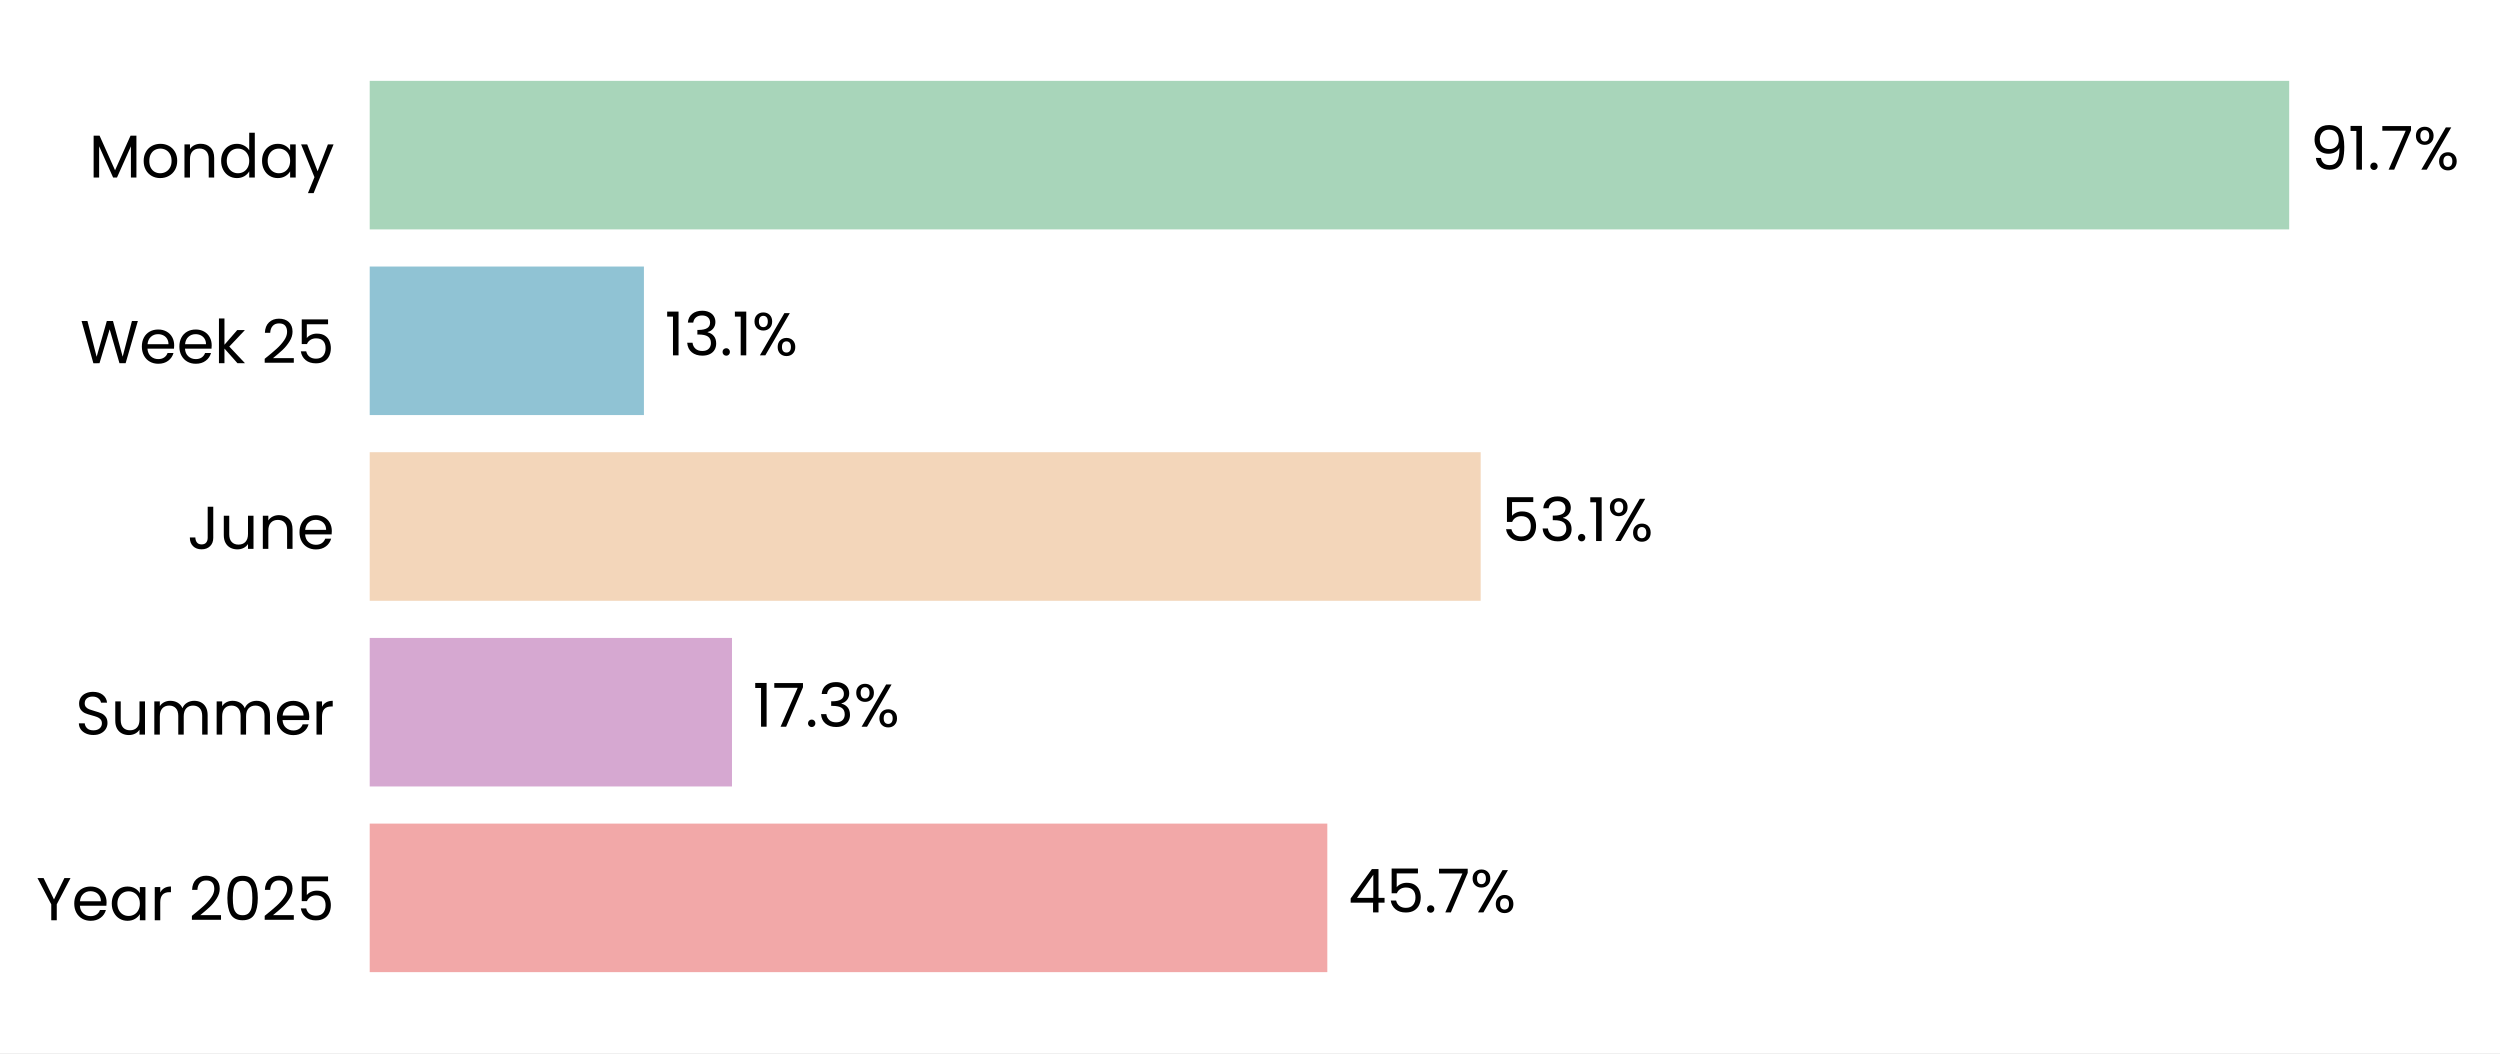
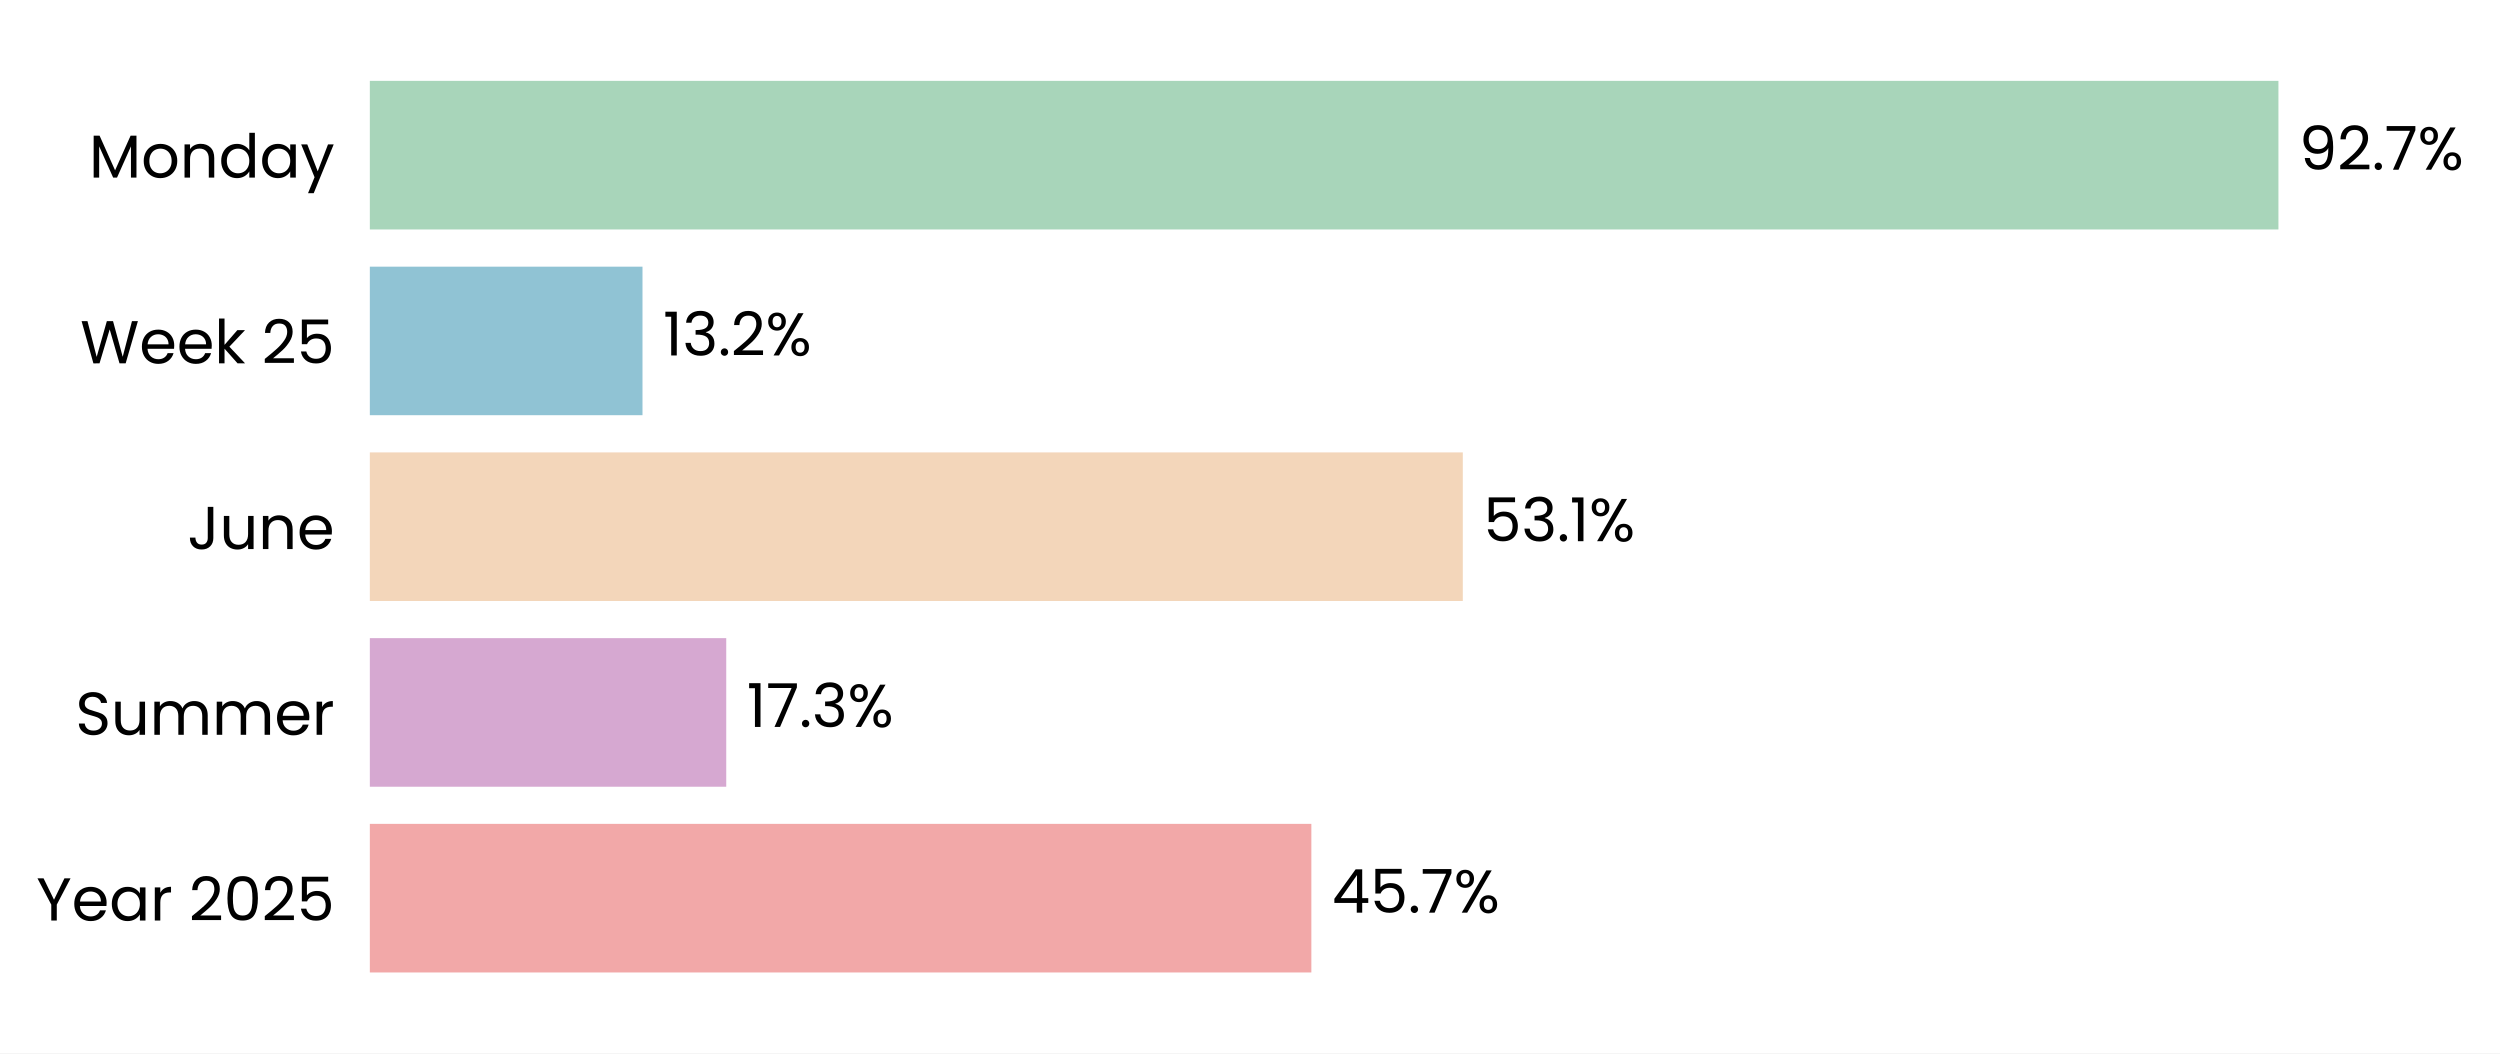
- <svg xmlns="http://www.w3.org/2000/svg" xmlns:xlink="http://www.w3.org/1999/xlink" width="495.725pt" height="208.8pt" viewBox="0 0 495.725 208.8" version="1.1">
+ <svg xmlns="http://www.w3.org/2000/svg" xmlns:xlink="http://www.w3.org/1999/xlink" width="495.561pt" height="208.8pt" viewBox="0 0 495.561 208.8" version="1.1">
  <defs>
    <style type="text/css">*{stroke-linejoin: round; stroke-linecap: butt}</style>
  </defs>
  <g id="figure_1">
    <g id="patch_1">
-       <path d="M 0 208.8  L 495.725 208.8  L 495.725 0  L 0 0  z " style="fill: #ffffff" />
+       <path d="M 0 208.8  L 495.561 208.8  L 495.561 0  L 0 0  z " style="fill: #ffffff" />
    </g>
    <g id="axes_1">
      <g id="patch_2">
-         <path d="M 73.311 201.6  L 488.525 201.6  L 488.525 7.2  L 73.311 7.2  z " style="fill: #ffffff" />
+         <path d="M 73.311 201.6  L 481.397 201.6  L 481.397 7.2  L 73.311 7.2  z " style="fill: #ffffff" />
      </g>
      <g id="patch_3">
-         <path d="M 73.311 192.764  L 263.191 192.764  L 263.191 163.309  L 73.311 163.309  z " clip-path="url(#p13ddd39c14)" style="fill: #f2a8a8" />
+         <path d="M 73.311 192.764  L 259.943 192.764  L 259.943 163.309  L 73.311 163.309  z " clip-path="url(#p74a16f0515)" style="fill: #f2a8a8" />
      </g>
      <g id="patch_4">
-         <path d="M 73.311 155.945  L 145.146 155.945  L 145.146 126.491  L 73.311 126.491  z " clip-path="url(#p13ddd39c14)" style="fill: #d6a8d1" />
+         <path d="M 73.311 155.945  L 143.959 155.945  L 143.959 126.491  L 73.311 126.491  z " clip-path="url(#p74a16f0515)" style="fill: #d6a8d1" />
      </g>
      <g id="patch_5">
-         <path d="M 73.311 119.127  L 293.605 119.127  L 293.605 89.673  L 73.311 89.673  z " clip-path="url(#p13ddd39c14)" style="fill: #f3d6ba" />
+         <path d="M 73.311 119.127  L 289.965 119.127  L 289.965 89.673  L 73.311 89.673  z " clip-path="url(#p74a16f0515)" style="fill: #f3d6ba" />
      </g>
      <g id="patch_6">
-         <path d="M 73.311 82.309  L 127.685 82.309  L 127.685 52.855  L 73.311 52.855  z " clip-path="url(#p13ddd39c14)" style="fill: #90c3d4" />
+         <path d="M 73.311 82.309  L 127.358 82.309  L 127.358 52.855  L 73.311 52.855  z " clip-path="url(#p74a16f0515)" style="fill: #90c3d4" />
      </g>
      <g id="patch_7">
-         <path d="M 73.311 45.491  L 453.924 45.491  L 453.924 16.036  L 73.311 16.036  z " clip-path="url(#p13ddd39c14)" style="fill: #a8d5ba" />
+         <path d="M 73.311 45.491  L 451.64 45.491  L 451.64 16.036  L 73.311 16.036  z " clip-path="url(#p74a16f0515)" style="fill: #a8d5ba" />
      </g>
      <g id="matplotlib.axis_1">
        <g id="ytick_1">
          <g id="text_1">
            <g transform="translate(7.2 182.4764) scale(0.12 -0.12)">
              <defs>
                <path id="Poppins-Regular-59" d="M 3616 4461  L 2163 1683  L 2163 0  L 1581 0  L 1581 1683  L 122 4461  L 768 4461  L 1869 2202  L 2970 4461  L 3616 4461  z " transform="scale(0.015625)" />
                <path id="Poppins-Regular-65" d="M 3693 1888  Q 3693 1722 3674 1536  L 870 1536  Q 902 1018 1225 726  Q 1549 435 2010 435  Q 2387 435 2640 611  Q 2893 787 2995 1082  L 3622 1082  Q 3482 576 3059 259  Q 2637 -58 2010 -58  Q 1510 -58 1116 166  Q 723 390 499 803  Q 275 1216 275 1760  Q 275 2304 492 2713  Q 710 3123 1104 3344  Q 1498 3565 2010 3565  Q 2509 3565 2893 3347  Q 3277 3130 3485 2749  Q 3693 2368 3693 1888  z M 3091 2010  Q 3091 2342 2944 2582  Q 2797 2822 2544 2947  Q 2291 3072 1984 3072  Q 1542 3072 1232 2790  Q 922 2509 877 2010  L 3091 2010  z " transform="scale(0.015625)" />
                <path id="Poppins-Regular-61" d="M 275 1766  Q 275 2304 492 2710  Q 710 3117 1091 3341  Q 1472 3565 1939 3565  Q 2400 3565 2739 3366  Q 3078 3168 3245 2867  L 3245 3507  L 3834 3507  L 3834 0  L 3245 0  L 3245 653  Q 3072 346 2729 144  Q 2387 -58 1933 -58  Q 1466 -58 1088 172  Q 710 403 492 819  Q 275 1235 275 1766  z M 3245 1760  Q 3245 2157 3085 2451  Q 2925 2746 2653 2902  Q 2381 3059 2054 3059  Q 1728 3059 1459 2905  Q 1190 2752 1030 2457  Q 870 2163 870 1766  Q 870 1363 1030 1065  Q 1190 768 1459 611  Q 1728 454 2054 454  Q 2381 454 2653 611  Q 2925 768 3085 1065  Q 3245 1363 3245 1760  z " transform="scale(0.015625)" />
                <path id="Poppins-Regular-72" d="M 1075 2938  Q 1229 3238 1513 3404  Q 1798 3571 2208 3571  L 2208 2970  L 2054 2970  Q 1075 2970 1075 1907  L 1075 0  L 493 0  L 493 3507  L 1075 3507  L 1075 2938  z " transform="scale(0.015625)" />
                <path id="Poppins-Regular-20" transform="scale(0.015625)" />
                <path id="Poppins-Regular-32" d="M 326 467  Q 1139 1120 1600 1539  Q 2061 1958 2377 2416  Q 2694 2874 2694 3315  Q 2694 3731 2492 3971  Q 2291 4211 1843 4211  Q 1408 4211 1168 3939  Q 928 3667 909 3213  L 346 3213  Q 371 3930 780 4320  Q 1190 4710 1837 4710  Q 2496 4710 2883 4345  Q 3270 3981 3270 3341  Q 3270 2810 2953 2307  Q 2637 1805 2233 1424  Q 1830 1043 1203 538  L 3405 538  L 3405 51  L 326 51  L 326 467  z " transform="scale(0.015625)" />
                <path id="Poppins-Regular-30" d="M 397 2362  Q 397 3462 755 4080  Q 1114 4698 2010 4698  Q 2899 4698 3257 4080  Q 3616 3462 3616 2362  Q 3616 1242 3257 621  Q 2899 0 2010 0  Q 1114 0 755 621  Q 397 1242 397 2362  z M 3040 2362  Q 3040 2918 2966 3305  Q 2893 3693 2665 3929  Q 2438 4166 2010 4166  Q 1574 4166 1347 3929  Q 1120 3693 1046 3305  Q 973 2918 973 2362  Q 973 1786 1046 1395  Q 1120 1005 1347 768  Q 1574 531 2010 531  Q 2438 531 2665 768  Q 2893 1005 2966 1395  Q 3040 1786 3040 2362  z " transform="scale(0.015625)" />
                <path id="Poppins-Regular-35" d="M 3347 4122  L 1101 4122  L 1101 2662  Q 1248 2867 1536 2998  Q 1824 3130 2157 3130  Q 2688 3130 3021 2909  Q 3354 2688 3498 2339  Q 3642 1990 3642 1600  Q 3642 1139 3469 774  Q 3296 410 2941 198  Q 2586 -13 2061 -13  Q 1389 -13 973 332  Q 557 678 467 1254  L 1037 1254  Q 1120 890 1389 685  Q 1658 480 2067 480  Q 2573 480 2829 784  Q 3085 1088 3085 1587  Q 3085 2086 2829 2358  Q 2573 2630 2074 2630  Q 1734 2630 1481 2467  Q 1229 2304 1114 2022  L 563 2022  L 563 4634  L 3347 4634  L 3347 4122  z " transform="scale(0.015625)" />
              </defs>
              <use xlink:href="#Poppins-Regular-59" />
              <use xlink:href="#Poppins-Regular-65" transform="translate(58.39999 0)" />
              <use xlink:href="#Poppins-Regular-61" transform="translate(120.4 0)" />
              <use xlink:href="#Poppins-Regular-72" transform="translate(188 0)" />
              <use xlink:href="#Poppins-Regular-20" transform="translate(225.3 0)" />
              <use xlink:href="#Poppins-Regular-32" transform="translate(252 0)" />
              <use xlink:href="#Poppins-Regular-30" transform="translate(309.4999 0)" />
              <use xlink:href="#Poppins-Regular-32" transform="translate(372.2999 0)" />
              <use xlink:href="#Poppins-Regular-35" transform="translate(429.7999 0)" />
            </g>
          </g>
        </g>
        <g id="ytick_2">
          <g id="text_2">
            <g transform="translate(14.95125 145.6582) scale(0.12 -0.12)">
              <defs>
                <path id="Poppins-Regular-53" d="M 1907 -45  Q 1466 -45 1117 112  Q 768 269 569 547  Q 371 826 365 1190  L 986 1190  Q 1018 877 1245 662  Q 1472 448 1907 448  Q 2323 448 2563 656  Q 2803 864 2803 1190  Q 2803 1446 2662 1606  Q 2522 1766 2310 1849  Q 2099 1933 1741 2029  Q 1299 2144 1033 2259  Q 768 2374 579 2620  Q 390 2867 390 3283  Q 390 3648 576 3929  Q 762 4211 1098 4364  Q 1434 4518 1869 4518  Q 2496 4518 2896 4204  Q 3296 3891 3347 3373  L 2707 3373  Q 2675 3629 2438 3824  Q 2202 4019 1811 4019  Q 1446 4019 1216 3830  Q 986 3642 986 3302  Q 986 3059 1123 2905  Q 1261 2752 1462 2672  Q 1664 2592 2029 2490  Q 2470 2368 2739 2249  Q 3008 2131 3200 1884  Q 3392 1638 3392 1216  Q 3392 890 3219 602  Q 3046 314 2707 134  Q 2368 -45 1907 -45  z " transform="scale(0.015625)" />
                <path id="Poppins-Regular-75" d="M 3603 3507  L 3603 0  L 3021 0  L 3021 518  Q 2854 250 2556 99  Q 2259 -51 1901 -51  Q 1491 -51 1164 118  Q 838 288 649 627  Q 461 966 461 1453  L 461 3507  L 1037 3507  L 1037 1530  Q 1037 1011 1299 732  Q 1562 454 2016 454  Q 2483 454 2752 742  Q 3021 1030 3021 1581  L 3021 3507  L 3603 3507  z " transform="scale(0.015625)" />
                <path id="Poppins-Regular-6d" d="M 4710 3571  Q 5120 3571 5440 3401  Q 5760 3232 5945 2893  Q 6131 2554 6131 2067  L 6131 0  L 5555 0  L 5555 1984  Q 5555 2509 5296 2787  Q 5037 3066 4595 3066  Q 4141 3066 3872 2774  Q 3603 2483 3603 1933  L 3603 0  L 3027 0  L 3027 1984  Q 3027 2509 2768 2787  Q 2509 3066 2067 3066  Q 1613 3066 1344 2774  Q 1075 2483 1075 1933  L 1075 0  L 493 0  L 493 3507  L 1075 3507  L 1075 3002  Q 1248 3277 1539 3424  Q 1830 3571 2182 3571  Q 2624 3571 2963 3372  Q 3302 3174 3469 2790  Q 3616 3162 3955 3366  Q 4294 3571 4710 3571  z " transform="scale(0.015625)" />
              </defs>
              <use xlink:href="#Poppins-Regular-53" />
              <use xlink:href="#Poppins-Regular-75" transform="translate(58.7 0)" />
              <use xlink:href="#Poppins-Regular-6d" transform="translate(122.7 0)" />
              <use xlink:href="#Poppins-Regular-6d" transform="translate(225.7 0)" />
              <use xlink:href="#Poppins-Regular-65" transform="translate(328.7 0)" />
              <use xlink:href="#Poppins-Regular-72" transform="translate(390.6999 0)" />
            </g>
          </g>
        </g>
        <g id="ytick_3">
          <g id="text_3">
            <g transform="translate(37.15125 108.84) scale(0.12 -0.12)">
              <defs>
                <path id="Poppins-Regular-4a" d="M 2739 4461  L 2739 1165  Q 2739 614 2400 284  Q 2061 -45 1504 -45  Q 941 -45 601 291  Q 262 627 262 1210  L 845 1210  Q 851 883 1014 678  Q 1178 474 1504 474  Q 1830 474 1990 669  Q 2150 864 2150 1165  L 2150 4461  L 2739 4461  z " transform="scale(0.015625)" />
                <path id="Poppins-Regular-6e" d="M 2202 3571  Q 2842 3571 3238 3184  Q 3635 2797 3635 2067  L 3635 0  L 3059 0  L 3059 1984  Q 3059 2509 2796 2787  Q 2534 3066 2080 3066  Q 1619 3066 1347 2778  Q 1075 2490 1075 1939  L 1075 0  L 493 0  L 493 3507  L 1075 3507  L 1075 3008  Q 1248 3277 1545 3424  Q 1843 3571 2202 3571  z " transform="scale(0.015625)" />
              </defs>
              <use xlink:href="#Poppins-Regular-4a" />
              <use xlink:href="#Poppins-Regular-75" transform="translate(52.99999 0)" />
              <use xlink:href="#Poppins-Regular-6e" transform="translate(117 0)" />
              <use xlink:href="#Poppins-Regular-65" transform="translate(181 0)" />
            </g>
          </g>
        </g>
        <g id="ytick_4">
          <g id="text_4">
            <g transform="translate(15.9 72.02182) scale(0.12 -0.12)">
              <defs>
                <path id="Poppins-Regular-57" d="M 6099 4461  L 4806 0  L 4154 0  L 3117 3590  L 2042 0  L 1395 -6  L 147 4461  L 768 4461  L 1741 678  L 2816 4461  L 3469 4461  L 4493 691  L 5472 4461  L 6099 4461  z " transform="scale(0.015625)" />
                <path id="Poppins-Regular-6b" d="M 2451 0  L 1075 1549  L 1075 0  L 493 0  L 493 4736  L 1075 4736  L 1075 1952  L 2426 3507  L 3238 3507  L 1587 1760  L 3245 0  L 2451 0  z " transform="scale(0.015625)" />
              </defs>
              <use xlink:href="#Poppins-Regular-57" />
              <use xlink:href="#Poppins-Regular-65" transform="translate(97.59999 0)" />
              <use xlink:href="#Poppins-Regular-65" transform="translate(159.6 0)" />
              <use xlink:href="#Poppins-Regular-6b" transform="translate(221.6 0)" />
              <use xlink:href="#Poppins-Regular-20" transform="translate(273.0999 0)" />
              <use xlink:href="#Poppins-Regular-32" transform="translate(299.7999 0)" />
              <use xlink:href="#Poppins-Regular-35" transform="translate(357.2999 0)" />
            </g>
          </g>
        </g>
        <g id="ytick_5">
          <g id="text_5">
            <g transform="translate(17.64187 35.20364) scale(0.12 -0.12)">
              <defs>
                <path id="Poppins-Regular-4d" d="M 5018 4429  L 5018 0  L 4435 0  L 4435 3302  L 2963 0  L 2554 0  L 1075 3309  L 1075 0  L 493 0  L 493 4429  L 1120 4429  L 2758 768  L 4397 4429  L 5018 4429  z " transform="scale(0.015625)" />
                <path id="Poppins-Regular-6f" d="M 2022 -58  Q 1530 -58 1130 166  Q 730 390 502 803  Q 275 1216 275 1760  Q 275 2298 508 2710  Q 742 3123 1145 3344  Q 1549 3565 2048 3565  Q 2547 3565 2950 3344  Q 3354 3123 3587 2713  Q 3821 2304 3821 1760  Q 3821 1216 3581 803  Q 3341 390 2931 166  Q 2522 -58 2022 -58  z M 2022 454  Q 2336 454 2611 601  Q 2886 749 3056 1043  Q 3226 1338 3226 1760  Q 3226 2182 3059 2476  Q 2893 2771 2624 2915  Q 2355 3059 2042 3059  Q 1722 3059 1456 2915  Q 1190 2771 1030 2476  Q 870 2182 870 1760  Q 870 1331 1027 1036  Q 1184 742 1446 598  Q 1709 454 2022 454  z " transform="scale(0.015625)" />
                <path id="Poppins-Regular-64" d="M 275 1766  Q 275 2304 492 2710  Q 710 3117 1091 3341  Q 1472 3565 1946 3565  Q 2355 3565 2707 3376  Q 3059 3187 3245 2880  L 3245 4736  L 3834 4736  L 3834 0  L 3245 0  L 3245 659  Q 3072 346 2733 144  Q 2394 -58 1939 -58  Q 1472 -58 1091 172  Q 710 403 492 819  Q 275 1235 275 1766  z M 3245 1760  Q 3245 2157 3085 2451  Q 2925 2746 2653 2902  Q 2381 3059 2054 3059  Q 1728 3059 1459 2905  Q 1190 2752 1030 2457  Q 870 2163 870 1766  Q 870 1363 1030 1065  Q 1190 768 1459 611  Q 1728 454 2054 454  Q 2381 454 2653 611  Q 2925 768 3085 1065  Q 3245 1363 3245 1760  z " transform="scale(0.015625)" />
                <path id="Poppins-Regular-79" d="M 3514 3507  L 1402 -1651  L 800 -1651  L 1491 38  L 77 3507  L 723 3507  L 1824 666  L 2912 3507  L 3514 3507  z " transform="scale(0.015625)" />
              </defs>
              <use xlink:href="#Poppins-Regular-4d" />
              <use xlink:href="#Poppins-Regular-6f" transform="translate(86.09999 0)" />
              <use xlink:href="#Poppins-Regular-6e" transform="translate(150.1 0)" />
              <use xlink:href="#Poppins-Regular-64" transform="translate(214.1 0)" />
              <use xlink:href="#Poppins-Regular-61" transform="translate(281.7 0)" />
              <use xlink:href="#Poppins-Regular-79" transform="translate(349.2999 0)" />
            </g>
          </g>
        </g>
      </g>
      <g id="text_6">
-         <g transform="translate(267.3432 180.9164) scale(0.12 -0.12)">
+         <g transform="translate(264.0236 180.9164) scale(0.12 -0.12)">
          <defs>
            <path id="Poppins-Regular-34" d="M 256 1030  L 256 1472  L 2502 4582  L 3200 4582  L 3200 1536  L 3840 1536  L 3840 1030  L 3200 1030  L 3200 0  L 2624 0  L 2624 1030  L 256 1030  z M 2650 3974  L 928 1536  L 2650 1536  L 2650 3974  z " transform="scale(0.015625)" />
            <path id="Poppins-Regular-2e" d="M 678 -38  Q 512 -38 397 77  Q 282 192 282 358  Q 282 525 397 640  Q 512 755 678 755  Q 838 755 950 640  Q 1062 525 1062 358  Q 1062 192 950 77  Q 838 -38 678 -38  z " transform="scale(0.015625)" />
            <path id="Poppins-Regular-37" d="M 3245 4173  L 1466 0  L 877 0  L 2682 4115  L 211 4115  L 211 4614  L 3245 4614  L 3245 4173  z " transform="scale(0.015625)" />
            <path id="Poppins-Regular-25" d="M 269 3584  Q 269 4019 531 4278  Q 794 4538 1203 4538  Q 1613 4538 1875 4278  Q 2138 4019 2138 3584  Q 2138 3142 1875 2883  Q 1613 2624 1203 2624  Q 794 2624 531 2883  Q 269 3142 269 3584  z M 4006 4467  L 1414 0  L 838 0  L 3430 4467  L 4006 4467  z M 1203 4179  Q 986 4179 861 4028  Q 736 3878 736 3584  Q 736 3290 861 3136  Q 986 2982 1203 2982  Q 1421 2982 1549 3139  Q 1677 3296 1677 3584  Q 1677 3878 1549 4028  Q 1421 4179 1203 4179  z M 2720 883  Q 2720 1325 2982 1584  Q 3245 1843 3654 1843  Q 4064 1843 4323 1584  Q 4582 1325 4582 883  Q 4582 448 4323 185  Q 4064 -77 3654 -77  Q 3245 -77 2982 182  Q 2720 442 2720 883  z M 3648 1478  Q 3430 1478 3302 1328  Q 3174 1178 3174 883  Q 3174 595 3302 444  Q 3430 294 3648 294  Q 3866 294 3994 444  Q 4122 595 4122 883  Q 4122 1178 3994 1328  Q 3866 1478 3648 1478  z " transform="scale(0.015625)" />
          </defs>
          <use xlink:href="#Poppins-Regular-34" />
          <use xlink:href="#Poppins-Regular-35" transform="translate(62.89999 0)" />
          <use xlink:href="#Poppins-Regular-2e" transform="translate(125.7 0)" />
          <use xlink:href="#Poppins-Regular-37" transform="translate(146.7 0)" />
          <use xlink:href="#Poppins-Regular-25" transform="translate(201.3 0)" />
        </g>
      </g>
      <g id="text_7">
-         <g transform="translate(149.2984 144.0982) scale(0.12 -0.12)">
+         <g transform="translate(148.04 144.0982) scale(0.12 -0.12)">
          <defs>
            <path id="Poppins-Regular-31" d="M 243 4096  L 243 4627  L 1446 4627  L 1446 0  L 858 0  L 858 4096  L 243 4096  z " transform="scale(0.015625)" />
            <path id="Poppins-Regular-33" d="M 384 3462  Q 429 4051 838 4384  Q 1248 4717 1901 4717  Q 2336 4717 2653 4560  Q 2970 4403 3133 4134  Q 3296 3866 3296 3526  Q 3296 3130 3069 2842  Q 2842 2554 2477 2470  L 2477 2438  Q 2893 2336 3136 2035  Q 3379 1734 3379 1248  Q 3379 883 3212 592  Q 3046 301 2713 134  Q 2381 -32 1914 -32  Q 1235 -32 800 323  Q 365 678 314 1331  L 877 1331  Q 922 947 1190 704  Q 1459 461 1907 461  Q 2355 461 2588 694  Q 2822 928 2822 1299  Q 2822 1779 2502 1990  Q 2182 2202 1536 2202  L 1389 2202  L 1389 2688  L 1542 2688  Q 2131 2694 2432 2883  Q 2733 3072 2733 3469  Q 2733 3808 2512 4013  Q 2291 4218 1882 4218  Q 1485 4218 1241 4013  Q 998 3808 954 3462  L 384 3462  z " transform="scale(0.015625)" />
          </defs>
          <use xlink:href="#Poppins-Regular-31" />
          <use xlink:href="#Poppins-Regular-37" transform="translate(31.99998 0)" />
          <use xlink:href="#Poppins-Regular-2e" transform="translate(86.59998 0)" />
          <use xlink:href="#Poppins-Regular-33" transform="translate(107.6 0)" />
          <use xlink:href="#Poppins-Regular-25" transform="translate(166.5 0)" />
        </g>
      </g>
      <g id="text_8">
-         <g transform="translate(297.7575 107.28) scale(0.12 -0.12)">
+         <g transform="translate(294.0457 107.28) scale(0.12 -0.12)">
          <use xlink:href="#Poppins-Regular-35" />
          <use xlink:href="#Poppins-Regular-33" transform="translate(62.79999 0)" />
          <use xlink:href="#Poppins-Regular-2e" transform="translate(121.7 0)" />
          <use xlink:href="#Poppins-Regular-31" transform="translate(142.7 0)" />
          <use xlink:href="#Poppins-Regular-25" transform="translate(174.7 0)" />
        </g>
      </g>
      <g id="text_9">
-         <g transform="translate(131.8367 70.46182) scale(0.12 -0.12)">
+         <g transform="translate(131.4391 70.46182) scale(0.12 -0.12)">
          <use xlink:href="#Poppins-Regular-31" />
          <use xlink:href="#Poppins-Regular-33" transform="translate(31.99998 0)" />
          <use xlink:href="#Poppins-Regular-2e" transform="translate(90.89998 0)" />
-           <use xlink:href="#Poppins-Regular-31" transform="translate(111.9 0)" />
-           <use xlink:href="#Poppins-Regular-25" transform="translate(143.8999 0)" />
+           <use xlink:href="#Poppins-Regular-32" transform="translate(111.9 0)" />
+           <use xlink:href="#Poppins-Regular-25" transform="translate(169.3999 0)" />
        </g>
      </g>
      <g id="text_10">
-         <g transform="translate(458.0762 33.64364) scale(0.12 -0.12)">
+         <g transform="translate(455.7211 33.64364) scale(0.12 -0.12)">
          <defs>
            <path id="Poppins-Regular-39" d="M 1146 1242  Q 1210 877 1443 678  Q 1677 480 2074 480  Q 2605 480 2857 896  Q 3110 1312 3098 2298  Q 2963 2010 2649 1846  Q 2336 1683 1952 1683  Q 1523 1683 1187 1859  Q 851 2035 659 2374  Q 467 2714 467 3194  Q 467 3878 864 4297  Q 1261 4717 1990 4717  Q 2886 4717 3248 4134  Q 3610 3552 3610 2400  Q 3610 1594 3466 1069  Q 3322 544 2979 269  Q 2637 -6 2042 -6  Q 1389 -6 1024 346  Q 659 698 608 1242  L 1146 1242  z M 2048 2176  Q 2477 2176 2752 2441  Q 3027 2707 3027 3162  Q 3027 3642 2758 3936  Q 2490 4230 2003 4230  Q 1555 4230 1289 3948  Q 1024 3667 1024 3206  Q 1024 2739 1286 2457  Q 1549 2176 2048 2176  z " transform="scale(0.015625)" />
          </defs>
          <use xlink:href="#Poppins-Regular-39" />
-           <use xlink:href="#Poppins-Regular-31" transform="translate(62.99999 0)" />
-           <use xlink:href="#Poppins-Regular-2e" transform="translate(94.99997 0)" />
-           <use xlink:href="#Poppins-Regular-37" transform="translate(116 0)" />
-           <use xlink:href="#Poppins-Regular-25" transform="translate(170.5999 0)" />
+           <use xlink:href="#Poppins-Regular-32" transform="translate(62.99999 0)" />
+           <use xlink:href="#Poppins-Regular-2e" transform="translate(120.5 0)" />
+           <use xlink:href="#Poppins-Regular-37" transform="translate(141.5 0)" />
+           <use xlink:href="#Poppins-Regular-25" transform="translate(196.0999 0)" />
        </g>
      </g>
    </g>
  </g>
  <defs>
-     <clipPath id="p13ddd39c14">
-       <rect x="73.311" y="7.2" width="415.214" height="194.4" />
+     <clipPath id="p74a16f0515">
+       <rect x="73.311" y="7.2" width="408.085" height="194.4" />
    </clipPath>
  </defs>
</svg>
